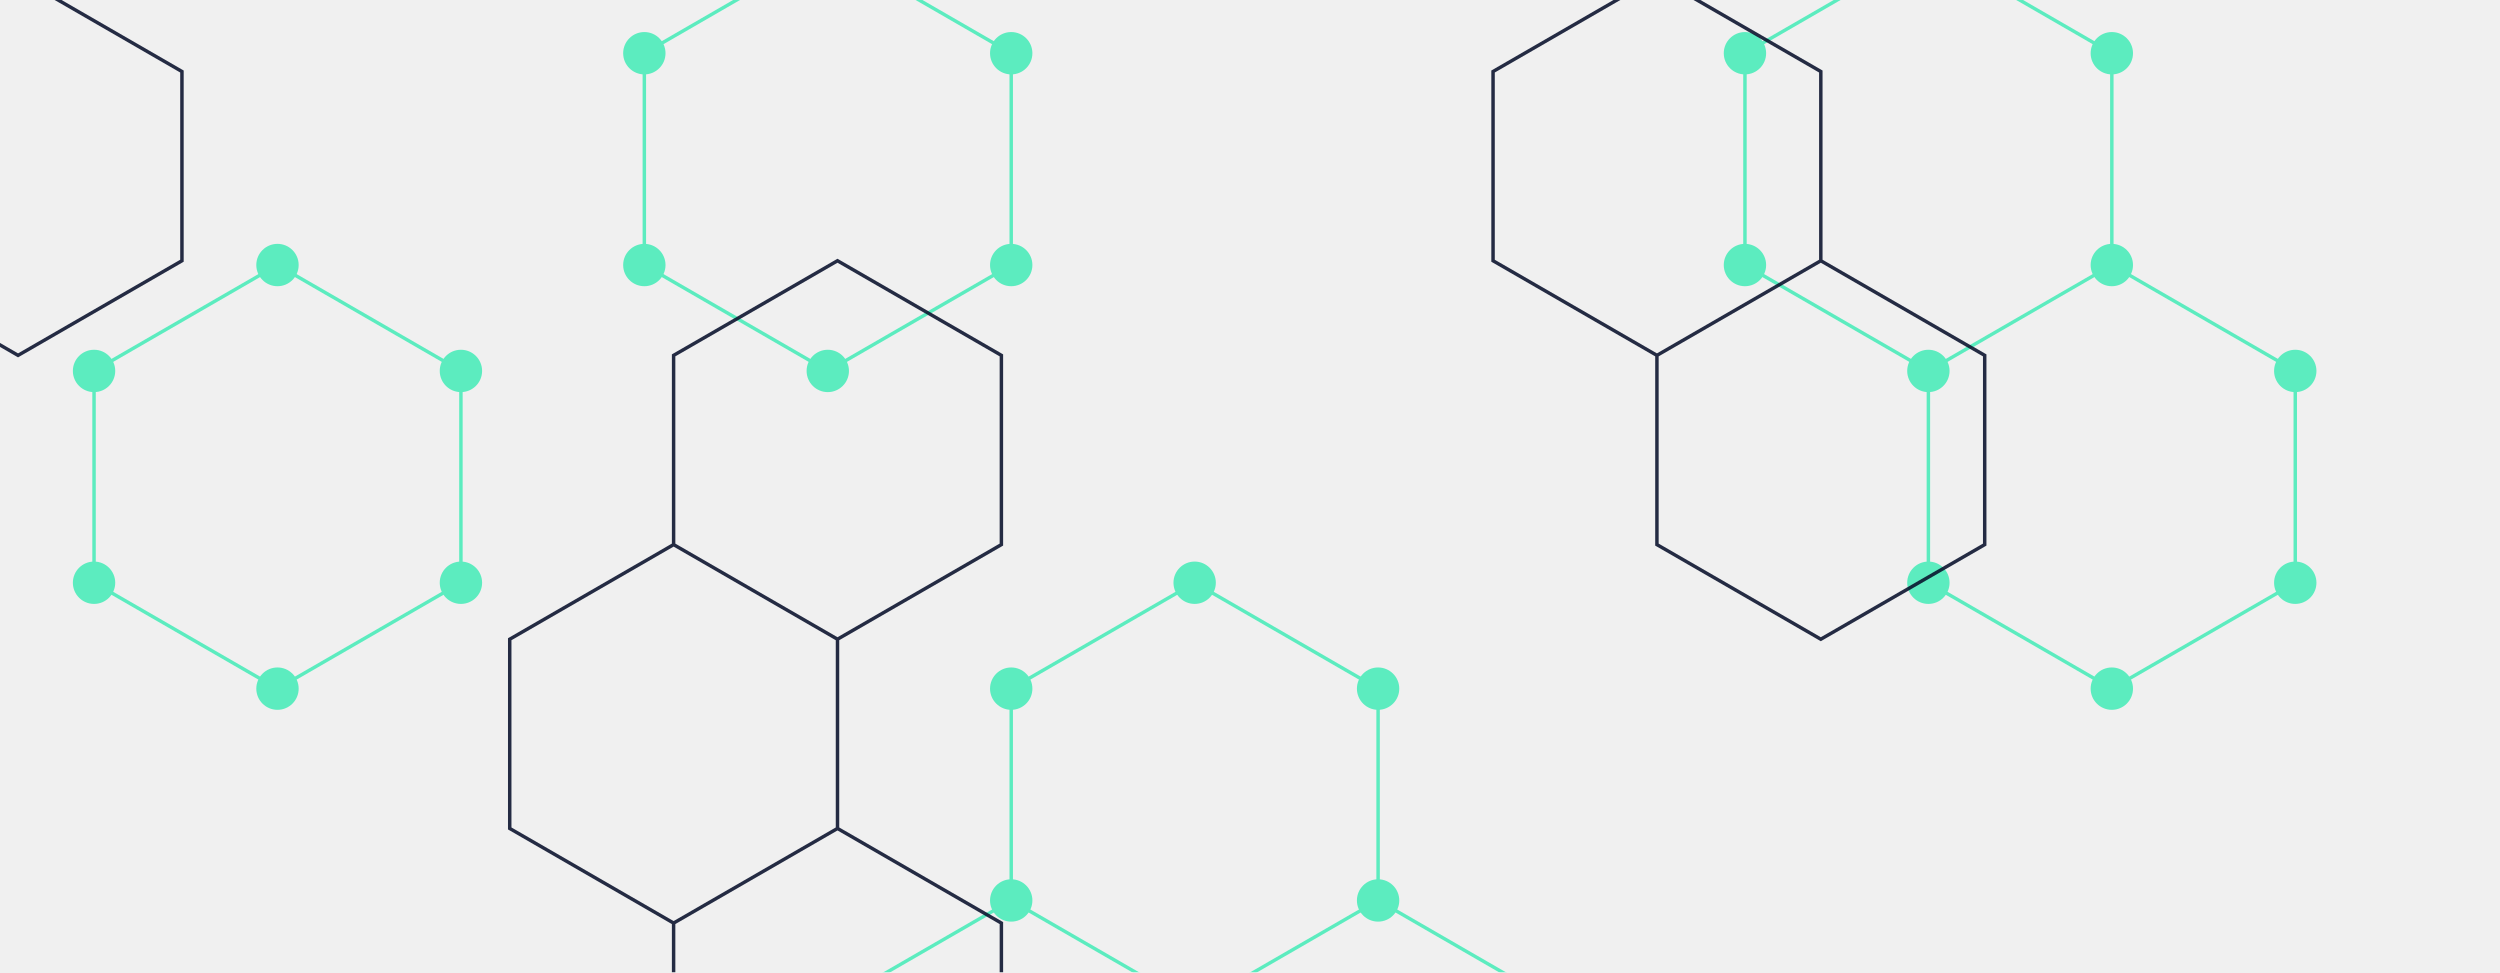
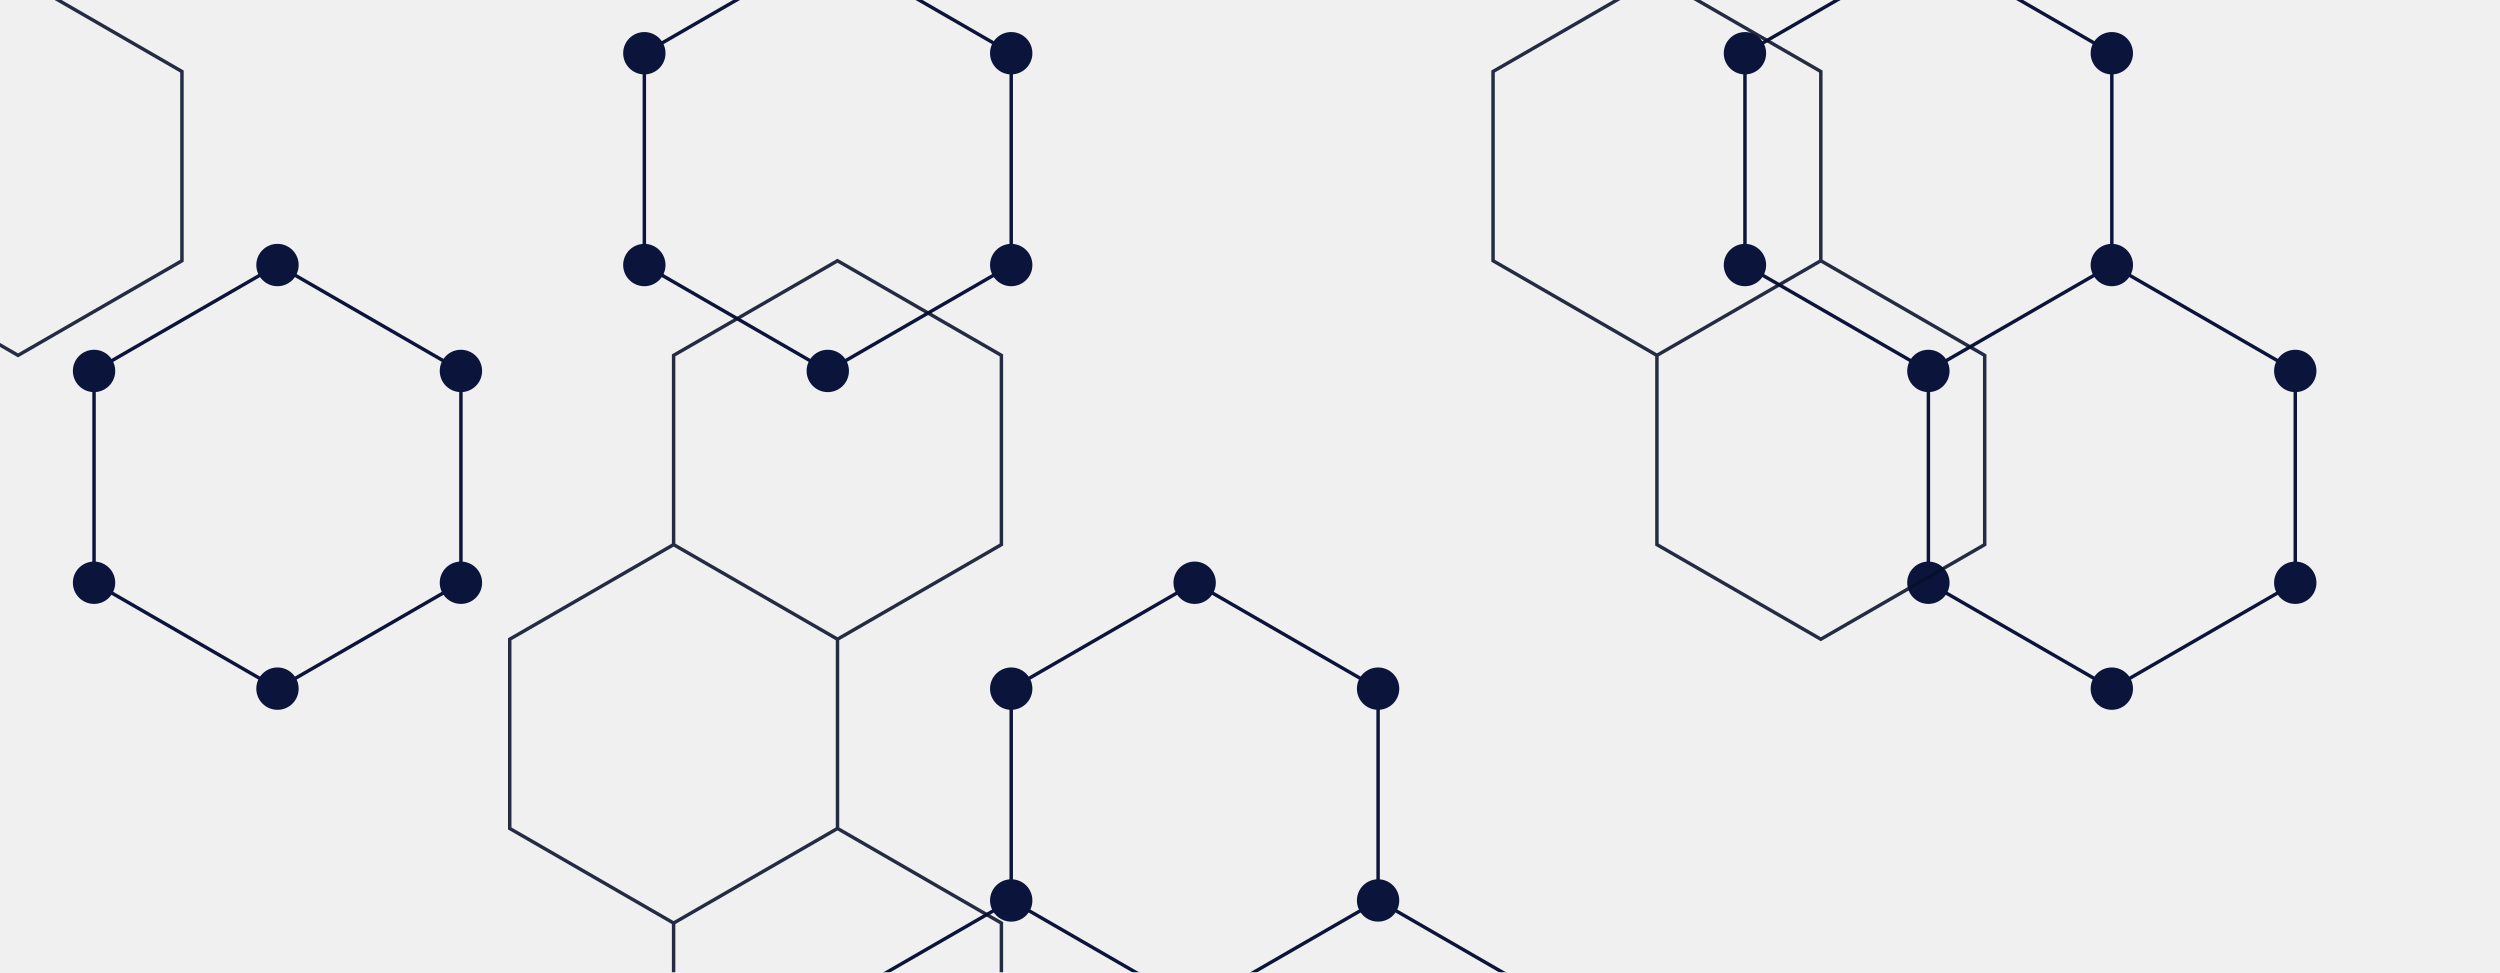
<svg xmlns="http://www.w3.org/2000/svg" version="1.1" width="1440" height="560" preserveAspectRatio="none" viewBox="0 0 1440 560">
-   <g mask="url(&quot;#SvgjsMask1017&quot;)" fill="none">
-     <path d="M159.83 152.66L265.49 213.66L265.49 335.66L159.83 396.66L54.17 335.66L54.17 213.66zM476.8 -30.34L582.46 30.66L582.46 152.66L476.8 213.66L371.14 152.66L371.14 30.66zM582.46 518.66L688.12 579.66L688.12 701.66L582.46 762.66L476.8 701.66L476.8 579.66zM688.12 335.66L793.78 396.66L793.78 518.66L688.12 579.66L582.46 518.66L582.46 396.66zM793.78 518.66L899.43 579.66L899.43 701.66L793.78 762.66L688.12 701.66L688.12 579.66zM1110.75 -30.34L1216.41 30.66L1216.41 152.66L1110.75 213.66L1005.09 152.66L1005.09 30.66zM1216.41 152.66L1322.07 213.66L1322.07 335.66L1216.41 396.66L1110.75 335.66L1110.75 213.66z" stroke="rgba(92, 236, 191, 1)" stroke-width="2" />
-     <path d="M147.63 152.66 a12.2 12.2 0 1 0 24.4 0 a12.2 12.2 0 1 0 -24.4 0zM253.29 213.66 a12.2 12.2 0 1 0 24.4 0 a12.2 12.2 0 1 0 -24.4 0zM253.29 335.66 a12.2 12.2 0 1 0 24.4 0 a12.2 12.2 0 1 0 -24.4 0zM147.63 396.66 a12.2 12.2 0 1 0 24.4 0 a12.2 12.2 0 1 0 -24.4 0zM41.97 335.66 a12.2 12.2 0 1 0 24.4 0 a12.2 12.2 0 1 0 -24.4 0zM41.97 213.66 a12.2 12.2 0 1 0 24.4 0 a12.2 12.2 0 1 0 -24.4 0zM464.6 -30.34 a12.2 12.2 0 1 0 24.4 0 a12.2 12.2 0 1 0 -24.4 0zM570.26 30.66 a12.2 12.2 0 1 0 24.4 0 a12.2 12.2 0 1 0 -24.4 0zM570.26 152.66 a12.2 12.2 0 1 0 24.4 0 a12.2 12.2 0 1 0 -24.4 0zM464.6 213.66 a12.2 12.2 0 1 0 24.4 0 a12.2 12.2 0 1 0 -24.4 0zM358.94 152.66 a12.2 12.2 0 1 0 24.4 0 a12.2 12.2 0 1 0 -24.4 0zM358.94 30.66 a12.2 12.2 0 1 0 24.4 0 a12.2 12.2 0 1 0 -24.4 0zM570.26 518.66 a12.2 12.2 0 1 0 24.4 0 a12.2 12.2 0 1 0 -24.4 0zM675.92 579.66 a12.2 12.2 0 1 0 24.4 0 a12.2 12.2 0 1 0 -24.4 0zM675.92 701.66 a12.2 12.2 0 1 0 24.4 0 a12.2 12.2 0 1 0 -24.4 0zM570.26 762.66 a12.2 12.2 0 1 0 24.4 0 a12.2 12.2 0 1 0 -24.4 0zM464.6 701.66 a12.2 12.2 0 1 0 24.4 0 a12.2 12.2 0 1 0 -24.4 0zM464.6 579.66 a12.2 12.2 0 1 0 24.4 0 a12.2 12.2 0 1 0 -24.4 0zM675.92 335.66 a12.2 12.2 0 1 0 24.4 0 a12.2 12.2 0 1 0 -24.4 0zM781.58 396.66 a12.2 12.2 0 1 0 24.4 0 a12.2 12.2 0 1 0 -24.4 0zM781.58 518.66 a12.2 12.2 0 1 0 24.4 0 a12.2 12.2 0 1 0 -24.4 0zM570.26 396.66 a12.2 12.2 0 1 0 24.4 0 a12.2 12.2 0 1 0 -24.4 0zM887.23 579.66 a12.2 12.2 0 1 0 24.4 0 a12.2 12.2 0 1 0 -24.4 0zM887.23 701.66 a12.2 12.2 0 1 0 24.4 0 a12.2 12.2 0 1 0 -24.4 0zM781.58 762.66 a12.2 12.2 0 1 0 24.4 0 a12.2 12.2 0 1 0 -24.4 0zM1098.55 -30.34 a12.2 12.2 0 1 0 24.4 0 a12.2 12.2 0 1 0 -24.4 0zM1204.21 30.66 a12.2 12.2 0 1 0 24.4 0 a12.2 12.2 0 1 0 -24.4 0zM1204.21 152.66 a12.2 12.2 0 1 0 24.4 0 a12.2 12.2 0 1 0 -24.4 0zM1098.55 213.66 a12.2 12.2 0 1 0 24.4 0 a12.2 12.2 0 1 0 -24.4 0zM992.89 152.66 a12.2 12.2 0 1 0 24.4 0 a12.2 12.2 0 1 0 -24.4 0zM992.89 30.66 a12.2 12.2 0 1 0 24.4 0 a12.2 12.2 0 1 0 -24.4 0zM1309.87 213.66 a12.2 12.2 0 1 0 24.4 0 a12.2 12.2 0 1 0 -24.4 0zM1309.87 335.66 a12.2 12.2 0 1 0 24.4 0 a12.2 12.2 0 1 0 -24.4 0zM1204.21 396.66 a12.2 12.2 0 1 0 24.4 0 a12.2 12.2 0 1 0 -24.4 0zM1098.55 335.66 a12.2 12.2 0 1 0 24.4 0 a12.2 12.2 0 1 0 -24.4 0z" fill="rgba(92, 236, 191, 1)" />
+   <g mask="url(&quot;#SvgjsMask1001&quot;)" fill="none">
+     <path d="M159.83 152.66L265.49 213.66L265.49 335.66L159.83 396.66L54.17 335.66L54.17 213.66zM476.8 -30.34L582.46 30.66L582.46 152.66L476.8 213.66L371.14 152.66L371.14 30.66zM582.46 518.66L688.12 579.66L688.12 701.66L582.46 762.66L476.8 701.66L476.8 579.66zM688.12 335.66L793.78 396.66L793.78 518.66L688.12 579.66L582.46 518.66L582.46 396.66zM793.78 518.66L899.43 579.66L899.43 701.66L793.78 762.66L688.12 701.66L688.12 579.66zM1110.75 -30.34L1216.41 30.66L1216.41 152.66L1110.75 213.66L1005.09 152.66L1005.09 30.66zM1216.41 152.66L1322.07 213.66L1322.07 335.66L1216.41 396.66L1110.75 335.66L1110.75 213.66z" stroke="rgba(11, 21, 60, 1)" stroke-width="2" />
+     <path d="M147.63 152.66 a12.2 12.2 0 1 0 24.4 0 a12.2 12.2 0 1 0 -24.4 0zM253.29 213.66 a12.2 12.2 0 1 0 24.4 0 a12.2 12.2 0 1 0 -24.4 0zM253.29 335.66 a12.2 12.2 0 1 0 24.4 0 a12.2 12.2 0 1 0 -24.4 0zM147.63 396.66 a12.2 12.2 0 1 0 24.4 0 a12.2 12.2 0 1 0 -24.4 0zM41.97 335.66 a12.2 12.2 0 1 0 24.4 0 a12.2 12.2 0 1 0 -24.4 0zM41.97 213.66 a12.2 12.2 0 1 0 24.4 0 a12.2 12.2 0 1 0 -24.4 0zM464.6 -30.34 a12.2 12.2 0 1 0 24.4 0 a12.2 12.2 0 1 0 -24.4 0zM570.26 30.66 a12.2 12.2 0 1 0 24.4 0 a12.2 12.2 0 1 0 -24.4 0zM570.26 152.66 a12.2 12.2 0 1 0 24.4 0 a12.2 12.2 0 1 0 -24.4 0zM464.6 213.66 a12.2 12.2 0 1 0 24.4 0 a12.2 12.2 0 1 0 -24.4 0zM358.94 152.66 a12.2 12.2 0 1 0 24.4 0 a12.2 12.2 0 1 0 -24.4 0zM358.94 30.66 a12.2 12.2 0 1 0 24.4 0 a12.2 12.2 0 1 0 -24.4 0zM570.26 518.66 a12.2 12.2 0 1 0 24.4 0 a12.2 12.2 0 1 0 -24.4 0zM675.92 579.66 a12.2 12.2 0 1 0 24.4 0 a12.2 12.2 0 1 0 -24.4 0zM675.92 701.66 a12.2 12.2 0 1 0 24.4 0 a12.2 12.2 0 1 0 -24.4 0zM570.26 762.66 a12.2 12.2 0 1 0 24.4 0 a12.2 12.2 0 1 0 -24.4 0zM464.6 701.66 a12.2 12.2 0 1 0 24.4 0 a12.2 12.2 0 1 0 -24.4 0zM464.6 579.66 a12.2 12.2 0 1 0 24.4 0 a12.2 12.2 0 1 0 -24.4 0zM675.92 335.66 a12.2 12.2 0 1 0 24.4 0 a12.2 12.2 0 1 0 -24.4 0zM781.58 396.66 a12.2 12.2 0 1 0 24.4 0 a12.2 12.2 0 1 0 -24.4 0zM781.58 518.66 a12.2 12.2 0 1 0 24.4 0 a12.2 12.2 0 1 0 -24.4 0zM570.26 396.66 a12.2 12.2 0 1 0 24.4 0 a12.2 12.2 0 1 0 -24.4 0zM887.23 579.66 a12.2 12.2 0 1 0 24.4 0 a12.2 12.2 0 1 0 -24.4 0zM887.23 701.66 a12.2 12.2 0 1 0 24.4 0 a12.2 12.2 0 1 0 -24.4 0zM781.58 762.66 a12.2 12.2 0 1 0 24.4 0 a12.2 12.2 0 1 0 -24.4 0zM1098.55 -30.34 a12.2 12.2 0 1 0 24.4 0 a12.2 12.2 0 1 0 -24.4 0zM1204.21 30.66 a12.2 12.2 0 1 0 24.4 0 a12.2 12.2 0 1 0 -24.4 0zM1204.21 152.66 a12.2 12.2 0 1 0 24.4 0 a12.2 12.2 0 1 0 -24.4 0zM1098.55 213.66 a12.2 12.2 0 1 0 24.4 0 a12.2 12.2 0 1 0 -24.4 0zM992.89 152.66 a12.2 12.2 0 1 0 24.4 0 a12.2 12.2 0 1 0 -24.4 0zM992.89 30.66 a12.2 12.2 0 1 0 24.4 0 a12.2 12.2 0 1 0 -24.4 0zM1309.87 213.66 a12.2 12.2 0 1 0 24.4 0 a12.2 12.2 0 1 0 -24.4 0zM1309.87 335.66 a12.2 12.2 0 1 0 24.4 0 a12.2 12.2 0 1 0 -24.4 0zM1204.21 396.66 a12.2 12.2 0 1 0 24.4 0 a12.2 12.2 0 1 0 -24.4 0zM1098.55 335.66 a12.2 12.2 0 1 0 24.4 0 a12.2 12.2 0 1 0 -24.4 0z" fill="rgba(11, 21, 60, 1)" />
    <path d="M10.4 -13.31L104.8 41.19L104.8 150.19L10.4 204.69L-84 150.19L-84 41.19zM482.4 150.19L576.8 204.69L576.8 313.69L482.4 368.19L388 313.69L388 204.69zM388 313.69L482.4 368.19L482.4 477.19L388 531.69L293.6 477.19L293.6 368.19zM482.4 477.19L576.8 531.69L576.8 640.69L482.4 695.19L388 640.69L388 531.69zM954.39 -13.31L1048.79 41.19L1048.79 150.19L954.39 204.69L860 150.19L860 41.19zM1048.79 150.19L1143.19 204.69L1143.19 313.69L1048.79 368.19L954.39 313.69L954.39 204.69z" stroke="rgba(6, 14, 42, 0.87)" stroke-width="2" />
  </g>
  <defs>
-     <mask id="SvgjsMask1017">
+     <mask id="SvgjsMask1001">
      <rect width="1440" height="560" fill="#ffffff" />
    </mask>
  </defs>
</svg>
